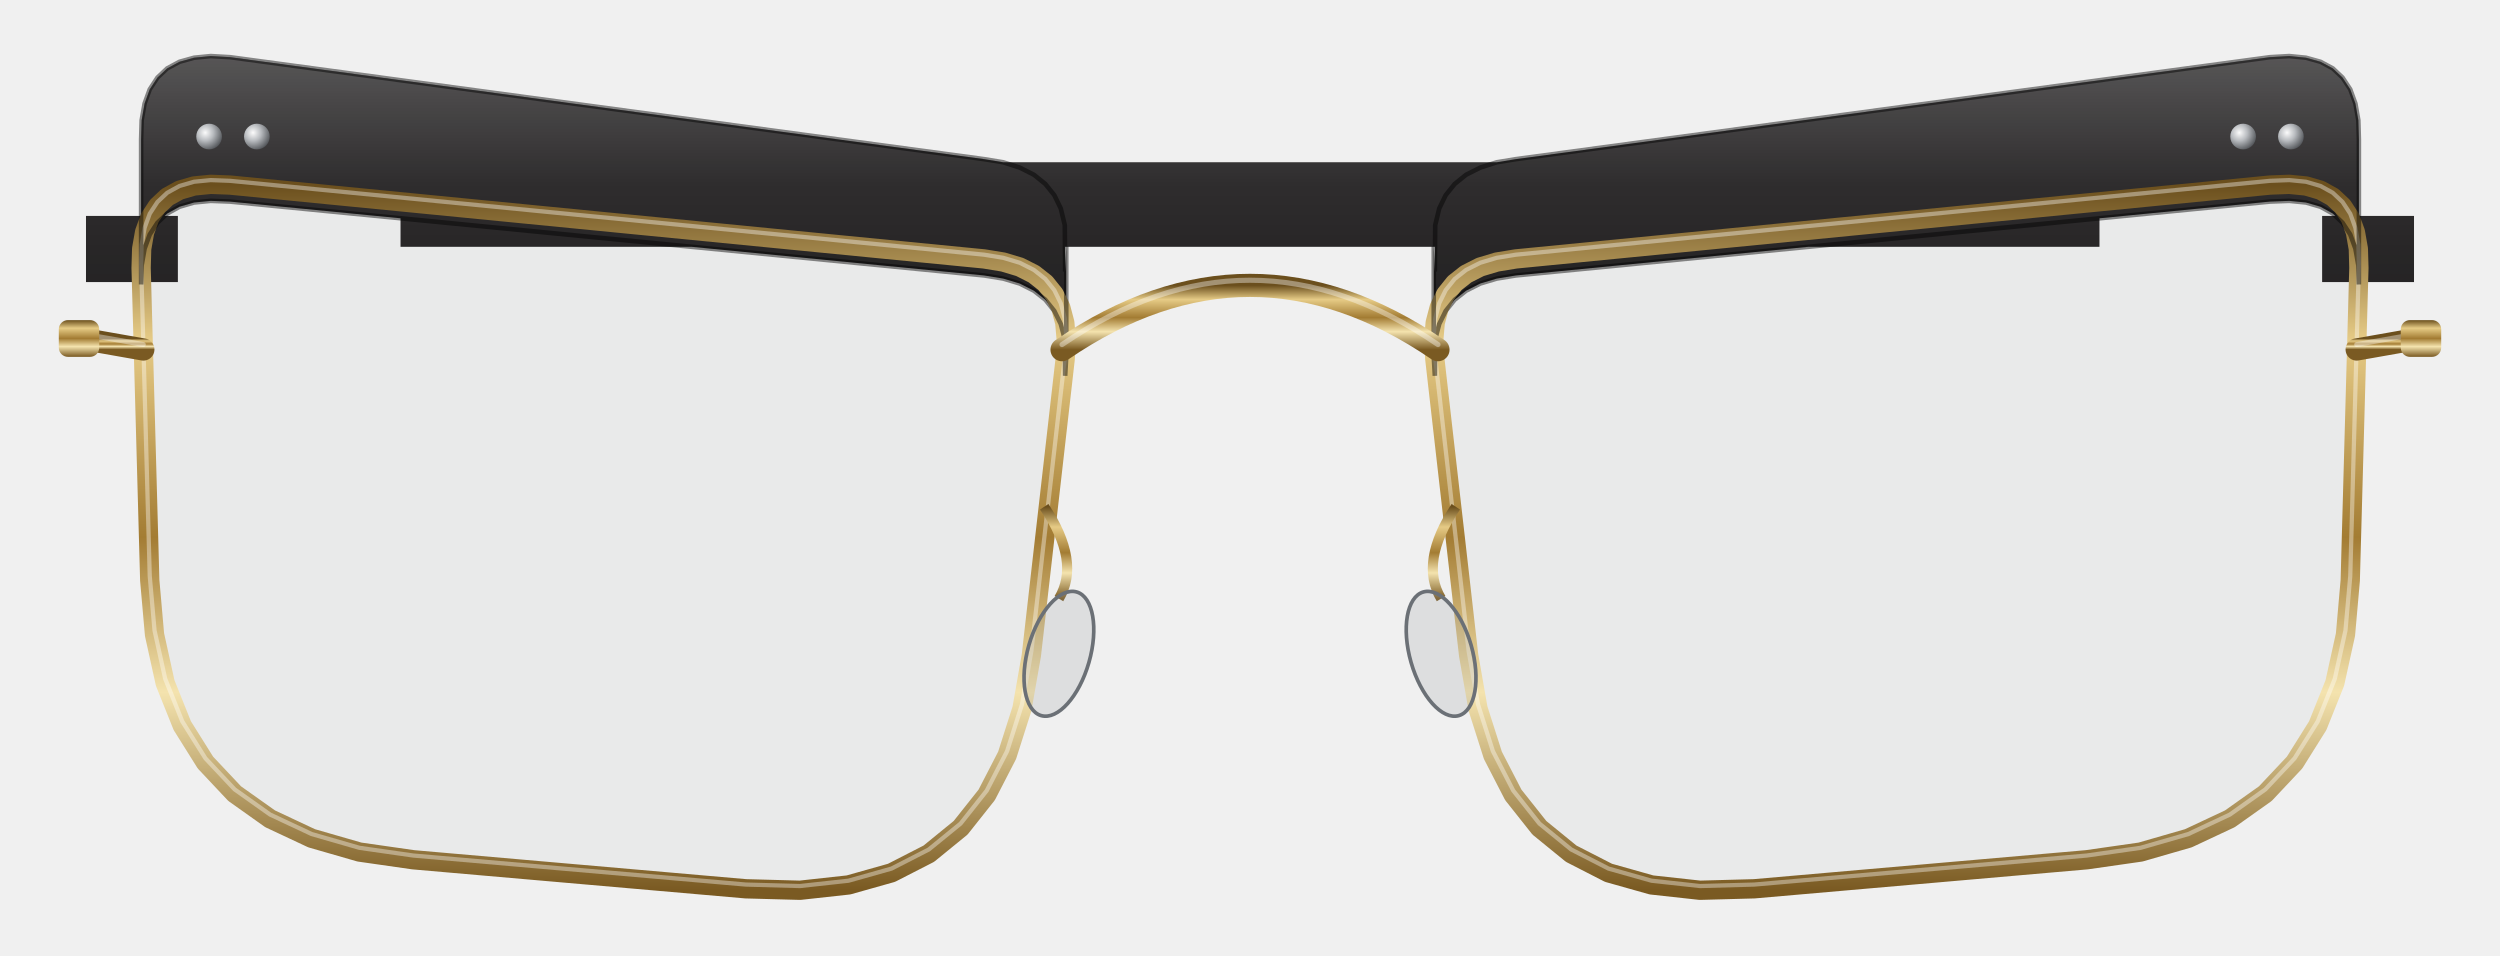
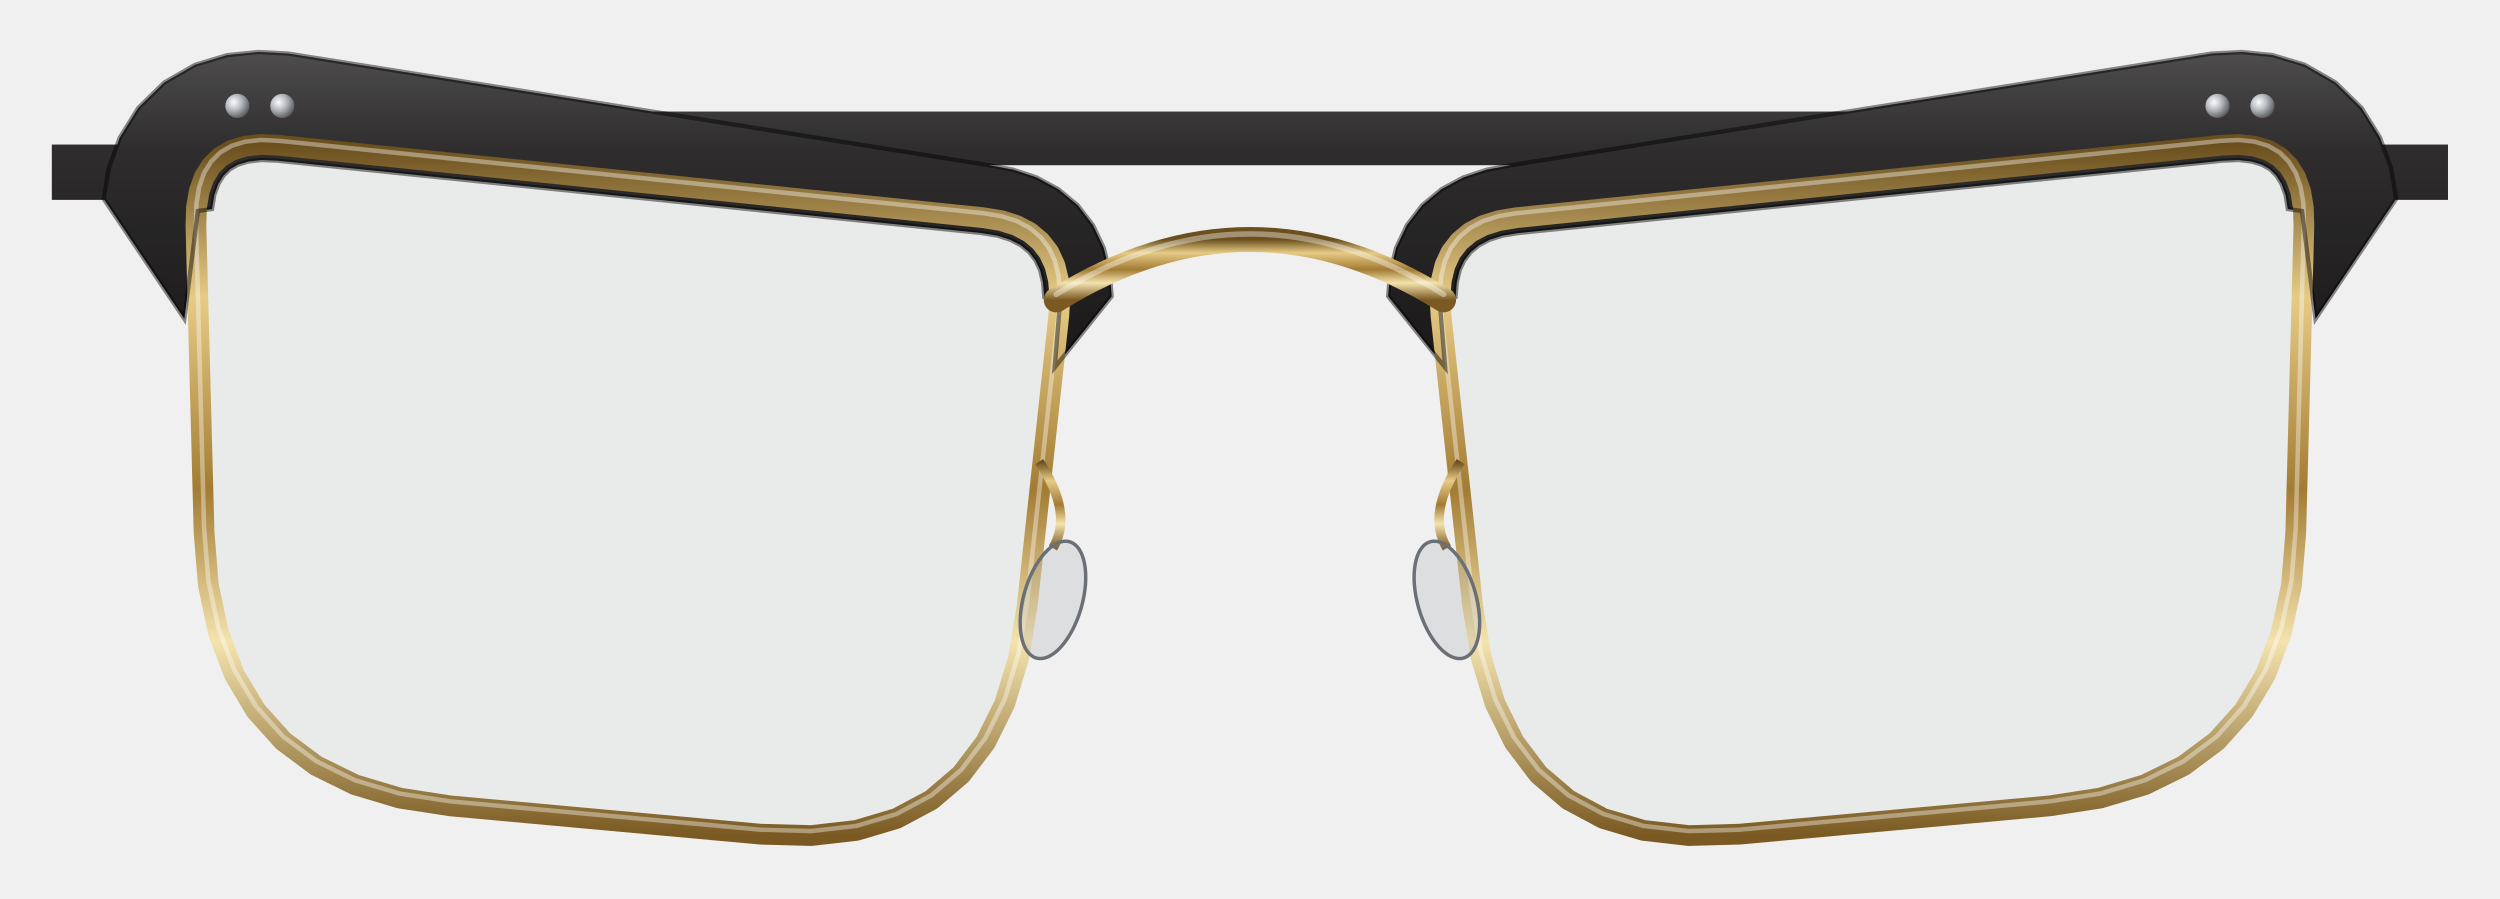
- <svg xmlns="http://www.w3.org/2000/svg" viewBox="-68.03 -29.53 136.06 51.92" width="544" height="208">
+ <svg xmlns="http://www.w3.org/2000/svg" viewBox="-72.34 -28.71 144.69 51.96" width="579" height="208">
  <defs>
    <linearGradient id="f63met" x1="0" y1="0" x2="0" y2="1">
      <stop offset="0" stop-color="#6b4f1d" />
      <stop offset=".22" stop-color="#e6cb86" />
      <stop offset=".5" stop-color="#a37c33" />
      <stop offset=".72" stop-color="#f4e3ae" />
      <stop offset="1" stop-color="#7a5a22" />
    </linearGradient>
    <radialGradient id="f63riv" cx=".35" cy=".35" r=".7">
      <stop offset="0" stop-color="#fbfbfb" />
      <stop offset=".45" stop-color="#b9bcc0" />
      <stop offset="1" stop-color="#55585c" />
    </radialGradient>
-     <linearGradient id="f63hl" gradientUnits="userSpaceOnUse" x1="0" y1="-28.55" x2="0" y2="27.87">
+     <linearGradient id="f63hl" gradientUnits="userSpaceOnUse" x1="0" y1="-29.36" x2="0" y2="28.64">
      <stop offset="0" stop-color="#fff" stop-opacity=".34" />
      <stop offset=".16" stop-color="#fff" stop-opacity=".12" />
      <stop offset=".45" stop-color="#fff" stop-opacity="0" />
      <stop offset=".8" stop-color="#000" stop-opacity=".06" />
      <stop offset="1" stop-color="#000" stop-opacity=".22" />
    </linearGradient>
  </defs>
-   <path d="M14.47 -15.49L13.43 -15.32L12.53 -15.05L11.76 -14.66L11.14 -14.17L10.65 -13.56L10.30 -12.85L10.08 -12.02L10.00 -11.08L10.06 -10.03L11.90 6.09L12.41 8.99L13.22 11.53L14.33 13.68L15.75 15.47L17.48 16.88L19.51 17.92L21.85 18.58L24.49 18.87L27.44 18.79L45.54 17.21L48.47 16.79L51.07 16.04L53.33 14.98L55.26 13.61L56.85 11.92L58.11 9.91L59.04 7.59L59.62 4.96L59.88 2.01L60.35 -15.00L60.32 -16.04L60.16 -16.95L59.88 -17.72L59.46 -18.36L58.93 -18.86L58.26 -19.23L57.47 -19.46L56.56 -19.55L55.51 -19.51ZM-55.51 -19.51L-56.56 -19.55L-57.47 -19.46L-58.26 -19.23L-58.93 -18.86L-59.46 -18.36L-59.88 -17.72L-60.16 -16.95L-60.32 -16.04L-60.35 -15.00L-59.88 2.01L-59.62 4.96L-59.04 7.59L-58.11 9.91L-56.85 11.92L-55.26 13.61L-53.33 14.98L-51.07 16.04L-48.47 16.79L-45.54 17.21L-27.44 18.79L-24.49 18.87L-21.85 18.58L-19.51 17.92L-17.48 16.88L-15.75 15.47L-14.33 13.68L-13.22 11.53L-12.41 8.99L-11.90 6.09L-10.06 -10.03L-10.00 -11.08L-10.08 -12.02L-10.30 -12.85L-10.65 -13.56L-11.14 -14.17L-11.76 -14.66L-12.53 -15.05L-13.43 -15.32L-14.47 -15.49Z" fill="#5b6670" fill-opacity=".05" />
-   <path d="M10.00 -10.18L10.06 -9.13L10.08 -11.12L10.30 -11.95L10.65 -12.66L11.14 -13.27L11.76 -13.76L12.53 -14.15L13.43 -14.42L14.47 -14.59L55.51 -18.61L56.56 -18.65L57.47 -18.56L58.26 -18.33L58.93 -17.96L59.46 -17.46L59.88 -16.82L60.16 -16.05L60.32 -15.14L60.35 -14.10L60.35 -22.00L60.32 -23.04L60.16 -23.95L59.88 -24.72L59.46 -25.36L58.93 -25.86L58.26 -26.22L57.47 -26.44L56.56 -26.53L55.51 -26.47L14.47 -20.92L13.43 -20.75L12.53 -20.46L11.76 -20.07L11.14 -19.57L10.65 -18.96L10.30 -18.24L10.08 -17.33L10.06 -14.80L10.00 -16.18ZM58.35 -14.23L63.35 -14.23L63.35 -17.83L58.35 -17.83ZM-60.35 -14.10L-60.32 -15.14L-60.16 -16.05L-59.88 -16.82L-59.46 -17.46L-58.93 -17.96L-58.26 -18.33L-57.47 -18.56L-56.56 -18.65L-55.51 -18.61L-14.47 -14.59L-13.43 -14.42L-12.53 -14.15L-11.76 -13.76L-11.14 -13.27L-10.65 -12.66L-10.30 -11.95L-10.08 -11.12L-10.06 -9.13L-10.00 -10.18L-10.00 -16.18L-10.06 -14.80L-10.08 -17.33L-10.30 -18.24L-10.65 -18.96L-11.14 -19.57L-11.76 -20.07L-12.53 -20.46L-13.43 -20.75L-14.47 -20.92L-55.51 -26.47L-56.56 -26.53L-57.47 -26.44L-58.26 -26.22L-58.93 -25.86L-59.46 -25.36L-59.88 -24.72L-60.16 -23.95L-60.32 -23.04L-60.35 -22.00ZM-63.35 -14.23L-58.35 -14.23L-58.35 -17.83L-63.35 -17.83ZM-46.23 -16.15L46.23 -16.15L46.23 -20.75L-46.23 -20.75Z" fill="#121011" />
-   <path d="M10.00 -10.18L10.06 -9.13L10.08 -11.12L10.30 -11.95L10.65 -12.66L11.14 -13.27L11.76 -13.76L12.53 -14.15L13.43 -14.42L14.47 -14.59L55.51 -18.61L56.56 -18.65L57.47 -18.56L58.26 -18.33L58.93 -17.96L59.46 -17.46L59.88 -16.82L60.16 -16.05L60.32 -15.14L60.35 -14.10L60.35 -22.00L60.32 -23.04L60.16 -23.95L59.88 -24.72L59.46 -25.36L58.93 -25.86L58.26 -26.22L57.47 -26.44L56.56 -26.53L55.51 -26.47L14.47 -20.92L13.43 -20.75L12.53 -20.46L11.76 -20.07L11.14 -19.57L10.65 -18.96L10.30 -18.24L10.08 -17.33L10.06 -14.80L10.00 -16.18ZM58.35 -14.23L63.35 -14.23L63.35 -17.83L58.35 -17.83ZM-60.35 -14.10L-60.32 -15.14L-60.16 -16.05L-59.88 -16.82L-59.46 -17.46L-58.93 -17.96L-58.26 -18.33L-57.47 -18.56L-56.56 -18.65L-55.51 -18.61L-14.47 -14.59L-13.43 -14.42L-12.53 -14.15L-11.76 -13.76L-11.14 -13.27L-10.65 -12.66L-10.30 -11.95L-10.08 -11.12L-10.06 -9.13L-10.00 -10.18L-10.00 -16.18L-10.06 -14.80L-10.08 -17.33L-10.30 -18.24L-10.65 -18.96L-11.14 -19.57L-11.76 -20.07L-12.53 -20.46L-13.43 -20.75L-14.47 -20.92L-55.51 -26.47L-56.56 -26.53L-57.47 -26.44L-58.26 -26.22L-58.93 -25.86L-59.46 -25.36L-59.88 -24.72L-60.16 -23.95L-60.32 -23.04L-60.35 -22.00ZM-63.35 -14.23L-58.35 -14.23L-58.35 -17.83L-63.35 -17.83ZM-46.23 -16.15L46.23 -16.15L46.23 -20.75L-46.23 -20.75Z" fill="url(#f63hl)" />
-   <path d="M14.47 -15.49L13.43 -15.32L12.53 -15.05L11.76 -14.66L11.14 -14.17L10.65 -13.56L10.30 -12.85L10.08 -12.02L10.00 -11.08L10.06 -10.03L11.90 6.09L12.41 8.99L13.22 11.53L14.33 13.68L15.75 15.47L17.48 16.88L19.51 17.92L21.85 18.58L24.49 18.87L27.44 18.79L45.54 17.21L48.47 16.79L51.07 16.04L53.33 14.98L55.26 13.61L56.85 11.92L58.11 9.91L59.04 7.59L59.62 4.96L59.88 2.01L60.35 -15.00L60.32 -16.04L60.16 -16.95L59.88 -17.72L59.46 -18.36L58.93 -18.86L58.26 -19.23L57.47 -19.46L56.56 -19.55L55.51 -19.51Z" fill="none" stroke="url(#f63met)" stroke-width="1.05" stroke-linecap="round" stroke-linejoin="round" />
-   <path d="M14.47 -15.49L13.43 -15.32L12.53 -15.05L11.76 -14.66L11.14 -14.17L10.65 -13.56L10.30 -12.85L10.08 -12.02L10.00 -11.08L10.06 -10.03L11.90 6.09L12.41 8.99L13.22 11.53L14.33 13.68L15.75 15.47L17.48 16.88L19.51 17.92L21.85 18.58L24.49 18.87L27.44 18.79L45.54 17.21L48.47 16.79L51.07 16.04L53.33 14.98L55.26 13.61L56.85 11.92L58.11 9.91L59.04 7.59L59.62 4.96L59.88 2.01L60.35 -15.00L60.32 -16.04L60.16 -16.95L59.88 -17.72L59.46 -18.36L58.93 -18.86L58.26 -19.23L57.47 -19.46L56.56 -19.55L55.51 -19.51Z" fill="none" stroke="#fff" stroke-opacity=".38" stroke-width="0.23" stroke-linecap="round" transform="translate(0 -0.23)" />
-   <path d="M60.23 -10.56L63.63 -11.16" fill="none" stroke="url(#f63met)" stroke-width="1.21" stroke-linecap="round" stroke-linejoin="round" />
-   <path d="M60.23 -10.56L63.63 -11.16" fill="none" stroke="#fff" stroke-opacity=".38" stroke-width="0.27" stroke-linecap="round" transform="translate(0 -0.27)" />
-   <rect x="62.63" y="-12.16" width="2.20" height="2.00" rx="0.50" fill="url(#f63met)" />
-   <path d="M10.00 -16.18L10.06 -14.80L10.08 -17.33L10.30 -18.24L10.65 -18.96L11.14 -19.57L11.76 -20.07L12.53 -20.46L13.43 -20.75L14.47 -20.92L55.51 -26.47L56.56 -26.53L57.47 -26.44L58.26 -26.22L58.93 -25.86L59.46 -25.36L59.88 -24.72L60.16 -23.95L60.32 -23.04L60.35 -22.00L60.35 -14.10L60.32 -15.14L60.16 -16.05L59.88 -16.82L59.46 -17.46L58.93 -17.96L58.26 -18.33L57.47 -18.56L56.56 -18.65L55.51 -18.61L14.47 -14.59L13.43 -14.42L12.53 -14.15L11.76 -13.76L11.14 -13.27L10.65 -12.66L10.30 -11.95L10.08 -11.12L10.06 -9.13L10.00 -10.18Z" fill="none" stroke="#000" stroke-opacity=".45" stroke-width=".25" />
-   <circle cx="54.05" cy="-22.15" r="0.70" fill="url(#f63riv)" />
-   <circle cx="56.65" cy="-22.15" r="0.70" fill="url(#f63riv)" />
-   <path d="M11.20 -2.00Q9.20 1.00 10.40 3.00" fill="none" stroke="url(#f63met)" stroke-width="0.55" />
-   <ellipse cx="10.40" cy="6.00" rx="1.70" ry="3.50" transform="rotate(-16 10.40 6.00)" fill="#9aa0a6" fill-opacity=".22" stroke="#6b7076" stroke-width=".2" />
-   <path d="M-55.51 -19.51L-56.56 -19.55L-57.47 -19.46L-58.26 -19.23L-58.93 -18.86L-59.46 -18.36L-59.88 -17.72L-60.16 -16.95L-60.32 -16.04L-60.35 -15.00L-59.88 2.01L-59.62 4.96L-59.04 7.59L-58.11 9.91L-56.85 11.92L-55.26 13.61L-53.33 14.98L-51.07 16.04L-48.47 16.79L-45.54 17.21L-27.44 18.79L-24.49 18.87L-21.85 18.58L-19.51 17.92L-17.48 16.88L-15.75 15.47L-14.33 13.68L-13.22 11.53L-12.41 8.99L-11.90 6.09L-10.06 -10.03L-10.00 -11.08L-10.08 -12.02L-10.30 -12.85L-10.65 -13.56L-11.14 -14.17L-11.76 -14.66L-12.53 -15.05L-13.43 -15.32L-14.47 -15.49Z" fill="none" stroke="url(#f63met)" stroke-width="1.05" stroke-linecap="round" stroke-linejoin="round" />
-   <path d="M-55.51 -19.51L-56.56 -19.55L-57.47 -19.46L-58.26 -19.23L-58.93 -18.86L-59.46 -18.36L-59.88 -17.72L-60.16 -16.95L-60.32 -16.04L-60.35 -15.00L-59.88 2.01L-59.62 4.96L-59.04 7.59L-58.11 9.91L-56.85 11.92L-55.26 13.61L-53.33 14.98L-51.07 16.04L-48.47 16.79L-45.54 17.21L-27.44 18.79L-24.49 18.87L-21.85 18.58L-19.51 17.92L-17.48 16.88L-15.75 15.47L-14.33 13.68L-13.22 11.53L-12.41 8.99L-11.90 6.09L-10.06 -10.03L-10.00 -11.08L-10.08 -12.02L-10.30 -12.85L-10.65 -13.56L-11.14 -14.17L-11.76 -14.66L-12.53 -15.05L-13.43 -15.32L-14.47 -15.49Z" fill="none" stroke="#fff" stroke-opacity=".38" stroke-width="0.23" stroke-linecap="round" transform="translate(0 -0.23)" />
-   <path d="M-60.23 -10.56L-63.63 -11.16" fill="none" stroke="url(#f63met)" stroke-width="1.21" stroke-linecap="round" stroke-linejoin="round" />
-   <path d="M-60.23 -10.56L-63.63 -11.16" fill="none" stroke="#fff" stroke-opacity=".38" stroke-width="0.27" stroke-linecap="round" transform="translate(0 -0.27)" />
-   <rect x="-64.83" y="-12.16" width="2.20" height="2.00" rx="0.50" fill="url(#f63met)" />
-   <path d="M-60.35 -22.00L-60.32 -23.04L-60.16 -23.95L-59.88 -24.72L-59.46 -25.36L-58.93 -25.86L-58.26 -26.22L-57.47 -26.44L-56.56 -26.53L-55.51 -26.47L-14.47 -20.92L-13.43 -20.75L-12.53 -20.46L-11.76 -20.07L-11.14 -19.57L-10.65 -18.96L-10.30 -18.24L-10.08 -17.33L-10.06 -14.80L-10.00 -16.18L-10.00 -10.18L-10.06 -9.13L-10.08 -11.12L-10.30 -11.95L-10.65 -12.66L-11.14 -13.27L-11.76 -13.76L-12.53 -14.15L-13.43 -14.42L-14.47 -14.59L-55.51 -18.61L-56.56 -18.65L-57.47 -18.56L-58.26 -18.33L-58.93 -17.96L-59.46 -17.46L-59.88 -16.82L-60.16 -16.05L-60.32 -15.14L-60.35 -14.10Z" fill="none" stroke="#000" stroke-opacity=".45" stroke-width=".25" />
-   <circle cx="-56.65" cy="-22.15" r="0.70" fill="url(#f63riv)" />
-   <circle cx="-54.05" cy="-22.15" r="0.70" fill="url(#f63riv)" />
-   <path d="M-11.20 -2.00Q-9.20 1.00 -10.40 3.00" fill="none" stroke="url(#f63met)" stroke-width="0.55" />
-   <ellipse cx="-10.40" cy="6.00" rx="1.70" ry="3.50" transform="rotate(16 -10.40 6.00)" fill="#9aa0a6" fill-opacity=".22" stroke="#6b7076" stroke-width=".2" />
-   <path d="M-10.23 -10.55Q0 -17.55 10.23 -10.55" fill="none" stroke="url(#f63met)" stroke-width="1.26" stroke-linecap="round" stroke-linejoin="round" />
-   <path d="M-10.23 -10.55Q0 -17.55 10.23 -10.55" fill="none" stroke="#fff" stroke-opacity=".38" stroke-width="0.28" stroke-linecap="round" transform="translate(0 -0.28)" />
+   <path d="M15.43 -16.12L14.40 -15.95L13.51 -15.67L12.75 -15.27L12.13 -14.75L11.64 -14.12L11.29 -13.37L11.08 -12.51L11.00 -11.54L11.06 -10.44L12.89 6.34L13.39 9.36L14.19 12.00L15.30 14.24L16.71 16.10L18.43 17.57L20.45 18.65L22.77 19.34L25.39 19.64L28.32 19.56L46.29 17.92L49.21 17.47L51.79 16.70L54.03 15.60L55.95 14.17L57.53 12.41L58.78 10.32L59.69 7.91L60.28 5.16L60.53 2.09L61.00 -15.62L60.97 -16.70L60.81 -17.65L60.53 -18.45L60.12 -19.11L59.59 -19.64L58.93 -20.02L58.14 -20.26L57.23 -20.36L56.20 -20.31ZM-56.20 -20.31L-57.23 -20.36L-58.14 -20.26L-58.93 -20.02L-59.59 -19.64L-60.12 -19.11L-60.53 -18.45L-60.81 -17.65L-60.97 -16.70L-61.00 -15.62L-60.53 2.09L-60.28 5.16L-59.69 7.91L-58.78 10.32L-57.53 12.41L-55.95 14.17L-54.03 15.60L-51.79 16.70L-49.21 17.47L-46.29 17.92L-28.32 19.56L-25.39 19.64L-22.77 19.34L-20.45 18.65L-18.43 17.57L-16.71 16.10L-15.30 14.24L-14.19 12.00L-13.39 9.36L-12.89 6.34L-11.06 -10.44L-11.00 -11.54L-11.08 -12.51L-11.29 -13.37L-11.64 -14.12L-12.13 -14.75L-12.75 -15.27L-13.51 -15.67L-14.40 -15.95L-15.43 -16.12Z" fill="#5b6670" fill-opacity=".05" />
+   <path d="M61.67 -10.26L66.34 -17.21L66.05 -18.97L65.41 -20.75L64.34 -22.47L62.84 -23.94L61.05 -24.97L59.19 -25.53L57.39 -25.71L55.66 -25.62L15.12 -19.16L13.71 -18.90L12.35 -18.45L11.09 -17.77L9.97 -16.84L9.08 -15.68L8.46 -14.37L8.12 -12.98L8.00 -11.57L11.30 -7.45L10.98 -11.34L11.90 -11.53L11.97 -12.37L12.14 -13.08L12.41 -13.65L12.78 -14.13L13.25 -14.52L13.86 -14.84L14.61 -15.08L15.53 -15.23L56.29 -19.42L57.21 -19.46L57.97 -19.37L58.57 -19.19L59.04 -18.92L59.41 -18.55L59.71 -18.07L59.94 -17.43L60.07 -16.62L60.89 -16.51ZM64.34 -17.15L69.34 -17.15L69.34 -20.35L64.34 -20.35ZM-11.30 -7.45L-8.00 -11.57L-8.12 -12.98L-8.46 -14.37L-9.08 -15.68L-9.97 -16.84L-11.09 -17.77L-12.35 -18.45L-13.71 -18.90L-15.12 -19.16L-55.66 -25.62L-57.39 -25.71L-59.19 -25.53L-61.05 -24.97L-62.84 -23.94L-64.34 -22.47L-65.41 -20.75L-66.05 -18.97L-66.34 -17.21L-61.67 -10.26L-60.89 -16.51L-60.07 -16.62L-59.94 -17.43L-59.71 -18.07L-59.41 -18.55L-59.04 -18.92L-58.57 -19.19L-57.97 -19.37L-57.21 -19.46L-56.29 -19.42L-15.53 -15.23L-14.61 -15.08L-13.86 -14.84L-13.25 -14.52L-12.78 -14.13L-12.41 -13.65L-12.14 -13.08L-11.97 -12.37L-11.90 -11.53L-10.98 -11.34ZM-69.34 -17.15L-64.34 -17.15L-64.34 -20.35L-69.34 -20.35ZM-48.38 -19.16L48.38 -19.16L48.38 -22.26L-48.38 -22.26Z" fill="#121011" />
+   <path d="M61.67 -10.26L66.34 -17.21L66.05 -18.97L65.41 -20.75L64.34 -22.47L62.84 -23.94L61.05 -24.97L59.19 -25.53L57.39 -25.71L55.66 -25.62L15.12 -19.16L13.71 -18.90L12.35 -18.45L11.09 -17.77L9.97 -16.84L9.08 -15.68L8.46 -14.37L8.12 -12.98L8.00 -11.57L11.30 -7.45L10.98 -11.34L11.90 -11.53L11.97 -12.37L12.14 -13.08L12.41 -13.65L12.78 -14.13L13.25 -14.52L13.86 -14.84L14.61 -15.08L15.53 -15.23L56.29 -19.42L57.21 -19.46L57.97 -19.37L58.57 -19.19L59.04 -18.92L59.41 -18.55L59.71 -18.07L59.94 -17.43L60.07 -16.62L60.89 -16.51ZM64.34 -17.15L69.34 -17.15L69.34 -20.35L64.34 -20.35ZM-11.30 -7.45L-8.00 -11.57L-8.12 -12.98L-8.46 -14.37L-9.08 -15.68L-9.97 -16.84L-11.09 -17.77L-12.35 -18.45L-13.71 -18.90L-15.12 -19.16L-55.66 -25.62L-57.39 -25.71L-59.19 -25.53L-61.05 -24.97L-62.84 -23.94L-64.34 -22.47L-65.41 -20.75L-66.05 -18.97L-66.34 -17.21L-61.67 -10.26L-60.89 -16.51L-60.07 -16.62L-59.94 -17.43L-59.71 -18.07L-59.41 -18.55L-59.04 -18.92L-58.57 -19.19L-57.97 -19.37L-57.21 -19.46L-56.29 -19.42L-15.53 -15.23L-14.61 -15.08L-13.86 -14.84L-13.25 -14.52L-12.78 -14.13L-12.41 -13.65L-12.14 -13.08L-11.97 -12.37L-11.90 -11.53L-10.98 -11.34ZM-69.34 -17.15L-64.34 -17.15L-64.34 -20.35L-69.34 -20.35ZM-48.38 -19.16L48.38 -19.16L48.38 -22.26L-48.38 -22.26Z" fill="url(#f63hl)" />
+   <path d="M15.43 -16.12L14.40 -15.95L13.51 -15.67L12.75 -15.27L12.13 -14.75L11.64 -14.12L11.29 -13.37L11.08 -12.51L11.00 -11.54L11.06 -10.44L12.89 6.34L13.39 9.36L14.19 12.00L15.30 14.24L16.71 16.10L18.43 17.57L20.45 18.65L22.77 19.34L25.39 19.64L28.32 19.56L46.29 17.92L49.21 17.47L51.79 16.70L54.03 15.60L55.95 14.17L57.53 12.41L58.78 10.32L59.69 7.91L60.28 5.16L60.53 2.09L61.00 -15.62L60.97 -16.70L60.81 -17.65L60.53 -18.45L60.12 -19.11L59.59 -19.64L58.93 -20.02L58.14 -20.26L57.23 -20.36L56.20 -20.31Z" fill="none" stroke="url(#f63met)" stroke-width="1.20" stroke-linecap="round" stroke-linejoin="round" />
+   <path d="M15.43 -16.12L14.40 -15.95L13.51 -15.67L12.75 -15.27L12.13 -14.75L11.64 -14.12L11.29 -13.37L11.08 -12.51L11.00 -11.54L11.06 -10.44L12.89 6.34L13.39 9.36L14.19 12.00L15.30 14.24L16.71 16.10L18.43 17.57L20.45 18.65L22.77 19.34L25.39 19.64L28.32 19.56L46.29 17.92L49.21 17.47L51.79 16.70L54.03 15.60L55.95 14.17L57.53 12.41L58.78 10.32L59.69 7.91L60.28 5.16L60.53 2.09L61.00 -15.62L60.97 -16.70L60.81 -17.65L60.53 -18.45L60.12 -19.11L59.59 -19.64L58.93 -20.02L58.14 -20.26L57.23 -20.36L56.20 -20.31Z" fill="none" stroke="#fff" stroke-opacity=".38" stroke-width="0.26" stroke-linecap="round" transform="translate(0 -0.26)" />
+   <path d="M61.67 -10.26L66.34 -17.21L66.05 -18.97L65.41 -20.75L64.34 -22.47L62.84 -23.94L61.05 -24.97L59.19 -25.53L57.39 -25.71L55.66 -25.62L15.12 -19.16L13.71 -18.90L12.35 -18.45L11.09 -17.77L9.97 -16.84L9.08 -15.68L8.46 -14.37L8.12 -12.98L8.00 -11.57L11.30 -7.45L10.98 -11.34L11.90 -11.53L11.97 -12.37L12.14 -13.08L12.41 -13.65L12.78 -14.13L13.25 -14.52L13.86 -14.84L14.61 -15.08L15.53 -15.23L56.29 -19.42L57.21 -19.46L57.97 -19.37L58.57 -19.19L59.04 -18.92L59.41 -18.55L59.71 -18.07L59.94 -17.43L60.07 -16.62L60.89 -16.51Z" fill="none" stroke="#000" stroke-opacity=".45" stroke-width=".25" />
+   <circle cx="56.00" cy="-22.59" r="0.70" fill="url(#f63riv)" />
+   <circle cx="58.60" cy="-22.59" r="0.70" fill="url(#f63riv)" />
+   <path d="M12.20 -2.00Q10.20 1.00 11.40 3.00" fill="none" stroke="url(#f63met)" stroke-width="0.55" />
+   <ellipse cx="11.40" cy="6.00" rx="1.70" ry="3.50" transform="rotate(-16 11.40 6.00)" fill="#9aa0a6" fill-opacity=".22" stroke="#6b7076" stroke-width=".2" />
+   <path d="M-56.20 -20.31L-57.23 -20.36L-58.14 -20.26L-58.93 -20.02L-59.59 -19.64L-60.12 -19.11L-60.53 -18.45L-60.81 -17.65L-60.97 -16.70L-61.00 -15.62L-60.53 2.09L-60.28 5.16L-59.69 7.91L-58.78 10.32L-57.53 12.41L-55.95 14.17L-54.03 15.60L-51.79 16.70L-49.21 17.47L-46.29 17.92L-28.32 19.56L-25.39 19.64L-22.77 19.34L-20.45 18.65L-18.43 17.57L-16.71 16.10L-15.30 14.24L-14.19 12.00L-13.39 9.36L-12.89 6.34L-11.06 -10.44L-11.00 -11.54L-11.08 -12.51L-11.29 -13.37L-11.64 -14.12L-12.13 -14.75L-12.75 -15.27L-13.51 -15.67L-14.40 -15.95L-15.43 -16.12Z" fill="none" stroke="url(#f63met)" stroke-width="1.20" stroke-linecap="round" stroke-linejoin="round" />
+   <path d="M-56.20 -20.31L-57.23 -20.36L-58.14 -20.26L-58.93 -20.02L-59.59 -19.64L-60.12 -19.11L-60.53 -18.45L-60.81 -17.65L-60.97 -16.70L-61.00 -15.62L-60.53 2.09L-60.28 5.16L-59.69 7.91L-58.78 10.32L-57.53 12.41L-55.95 14.17L-54.03 15.60L-51.79 16.70L-49.21 17.47L-46.29 17.92L-28.32 19.56L-25.39 19.64L-22.77 19.34L-20.45 18.65L-18.43 17.57L-16.71 16.10L-15.30 14.24L-14.19 12.00L-13.39 9.36L-12.89 6.34L-11.06 -10.44L-11.00 -11.54L-11.08 -12.51L-11.29 -13.37L-11.64 -14.12L-12.13 -14.75L-12.75 -15.27L-13.51 -15.67L-14.40 -15.95L-15.43 -16.12Z" fill="none" stroke="#fff" stroke-opacity=".38" stroke-width="0.26" stroke-linecap="round" transform="translate(0 -0.26)" />
+   <path d="M-11.30 -7.45L-8.00 -11.57L-8.12 -12.98L-8.46 -14.37L-9.08 -15.68L-9.97 -16.84L-11.09 -17.77L-12.35 -18.45L-13.71 -18.90L-15.12 -19.16L-55.66 -25.62L-57.39 -25.71L-59.19 -25.53L-61.05 -24.97L-62.84 -23.94L-64.34 -22.47L-65.41 -20.75L-66.05 -18.97L-66.34 -17.21L-61.67 -10.26L-60.89 -16.51L-60.07 -16.62L-59.94 -17.43L-59.71 -18.07L-59.41 -18.55L-59.04 -18.92L-58.57 -19.19L-57.97 -19.37L-57.21 -19.46L-56.29 -19.42L-15.53 -15.23L-14.61 -15.08L-13.86 -14.84L-13.25 -14.52L-12.78 -14.13L-12.41 -13.65L-12.14 -13.08L-11.97 -12.37L-11.90 -11.53L-10.98 -11.34Z" fill="none" stroke="#000" stroke-opacity=".45" stroke-width=".25" />
+   <circle cx="-58.60" cy="-22.59" r="0.70" fill="url(#f63riv)" />
+   <circle cx="-56.00" cy="-22.59" r="0.70" fill="url(#f63riv)" />
+   <path d="M-12.20 -2.00Q-10.20 1.00 -11.40 3.00" fill="none" stroke="url(#f63met)" stroke-width="0.55" />
+   <ellipse cx="-11.40" cy="6.00" rx="1.70" ry="3.50" transform="rotate(16 -11.40 6.00)" fill="#9aa0a6" fill-opacity=".22" stroke="#6b7076" stroke-width=".2" />
+   <path d="M-11.21 -11.36Q0 -18.36 11.21 -11.36" fill="none" stroke="url(#f63met)" stroke-width="1.44" stroke-linecap="round" stroke-linejoin="round" />
+   <path d="M-11.21 -11.36Q0 -18.36 11.21 -11.36" fill="none" stroke="#fff" stroke-opacity=".38" stroke-width="0.32" stroke-linecap="round" transform="translate(0 -0.32)" />
</svg>
